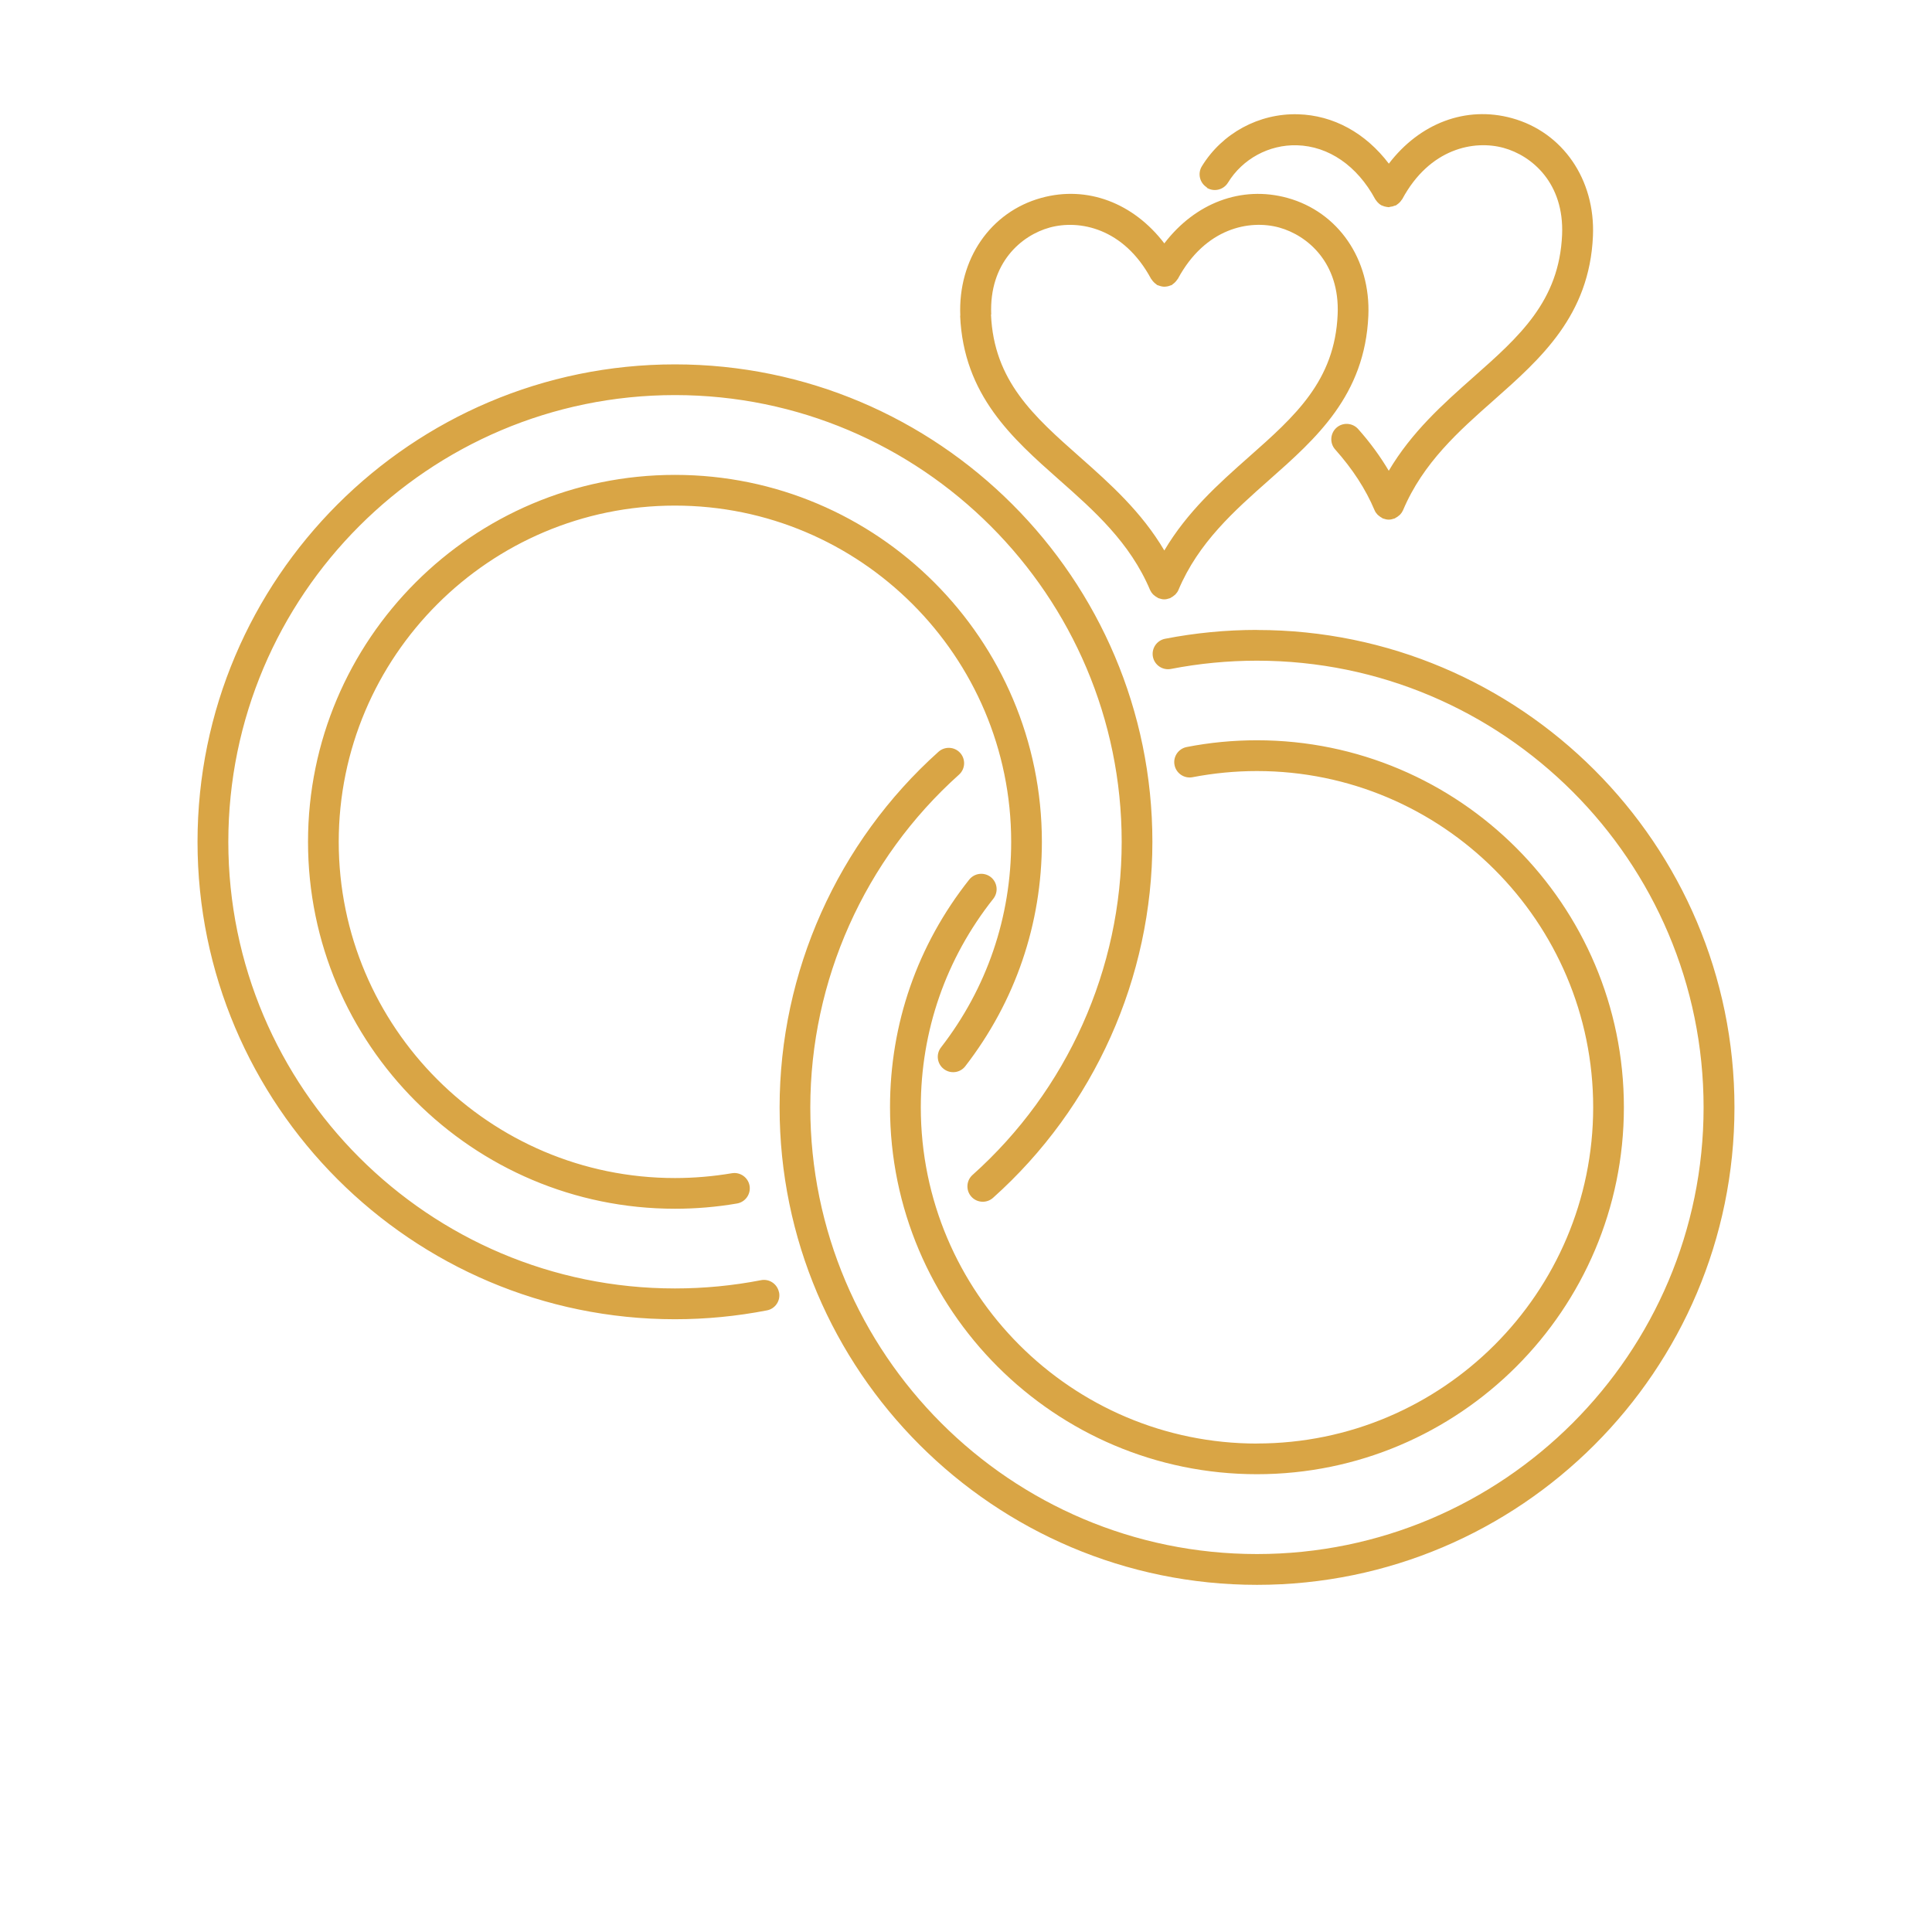
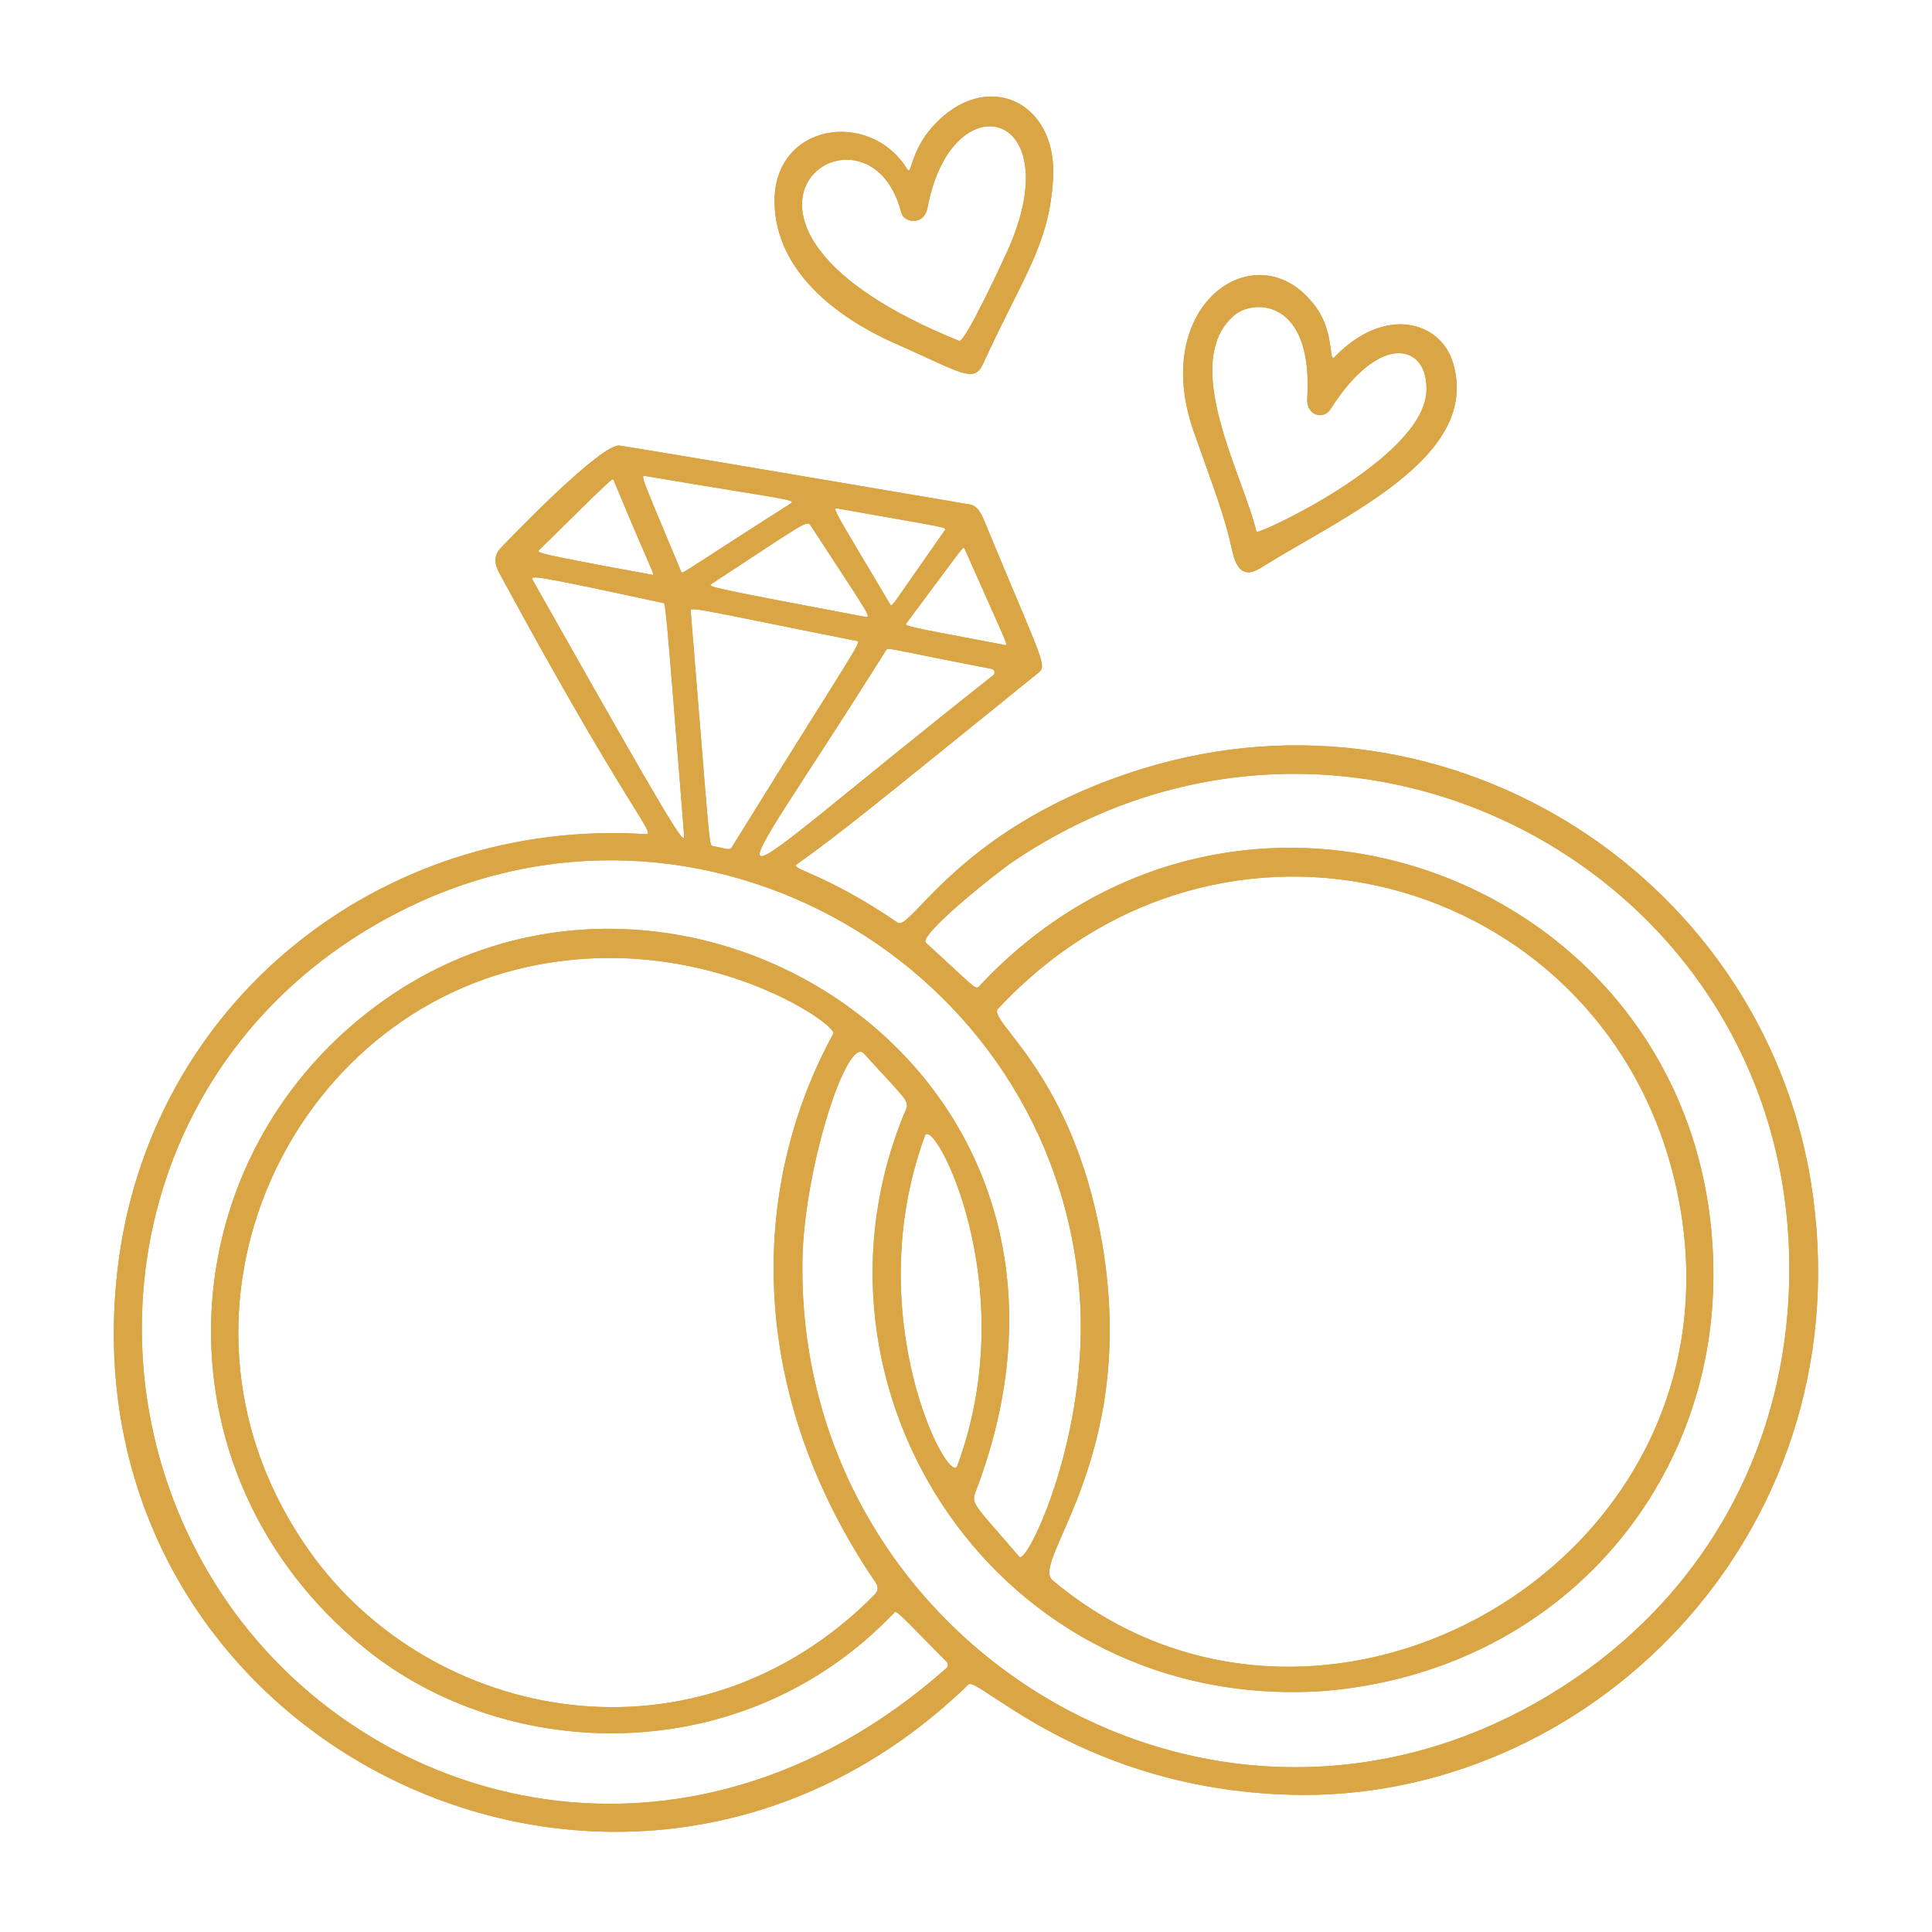
- <svg xmlns="http://www.w3.org/2000/svg" width="5000" zoomAndPan="magnify" viewBox="0 0 3750 3750" height="5000" preserveAspectRatio="xMidYMid meet" version="1.2">
-   <g id="9f5ff34b57">
-     <path style=" stroke:none;fill-rule:nonzero;fill:#d9a545;fill-opacity:1;" d="M 1512.18 2508.473 C 1515.387 2524.645 1504.75 2540.379 1488.578 2543.441 C 1430.148 2554.805 1370.117 2560.633 1310.086 2560.633 C 799.109 2560.633 383.398 2144.922 383.398 1633.945 C 383.398 1122.969 799.109 707.258 1310.086 707.258 C 1821.062 707.258 2236.773 1122.969 2236.773 1633.945 C 2236.773 1897.379 2124 2149.285 1927.445 2325.008 C 1915.203 2335.938 1896.262 2334.914 1885.336 2322.676 C 1874.406 2310.438 1875.43 2291.496 1887.668 2280.57 C 2071.547 2116.215 2177.18 1880.449 2177.18 1633.93 C 2177.18 1155.891 1788.289 766.852 1310.098 766.852 C 832.059 766.852 443.168 1155.742 443.168 1633.93 C 443.168 2111.973 832.059 2500.863 1310.098 2500.863 C 1366.34 2500.863 1422.438 2495.473 1477.078 2484.836 C 1493.25 2481.629 1508.84 2492.266 1512.047 2508.441 Z M 1310.086 981.363 C 1669.977 981.363 1962.691 1274.082 1962.691 1633.969 C 1962.691 1779.965 1915.633 1917.945 1826.461 2033.043 C 1816.406 2046.012 1818.738 2064.805 1831.852 2074.859 C 1844.82 2084.914 1863.617 2082.582 1873.668 2069.469 C 1970.855 1943.727 2022.289 1793.215 2022.289 1633.953 C 2022.289 1241.141 1702.762 921.742 1310.078 921.742 C 917.27 921.742 597.867 1241.27 597.867 1633.953 C 597.867 2026.762 917.395 2346.164 1310.078 2346.164 C 1350.438 2346.164 1390.945 2342.812 1430.578 2335.965 C 1446.75 2333.195 1457.676 2317.75 1454.91 2301.578 C 1452.141 2285.402 1436.695 2274.477 1420.523 2277.246 C 1384.242 2283.363 1347.234 2286.57 1310.082 2286.57 C 950.191 2286.57 657.477 1993.848 657.477 1633.965 C 657.477 1274.082 950.195 981.359 1310.082 981.359 Z M 2439.875 1222.648 C 2379.844 1222.648 2319.812 1228.477 2261.387 1239.844 C 2245.211 1243.047 2234.723 1258.641 2237.781 1274.812 C 2240.988 1290.984 2256.578 1301.477 2272.75 1298.414 C 2327.387 1287.781 2383.633 1282.387 2439.73 1282.387 C 2917.77 1282.387 3306.66 1671.281 3306.66 2149.469 C 3306.66 2627.512 2917.77 3016.402 2439.73 3016.402 C 1961.688 3016.402 1572.797 2627.512 1572.797 2149.469 C 1572.797 1903.375 1677.992 1667.922 1861.438 1503.578 C 1873.676 1492.652 1874.695 1473.711 1863.77 1461.473 C 1852.84 1449.23 1833.898 1448.211 1821.66 1459.141 C 1625.688 1634.855 1513.207 1886.488 1513.207 2149.492 C 1513.207 2660.469 1928.918 3076.18 2439.895 3076.18 C 2950.867 3076.18 3366.582 2660.469 3366.582 2149.492 C 3366.582 1638.516 2950.867 1222.805 2439.895 1222.805 Z M 2439.875 2801.941 C 2079.988 2801.941 1787.27 2509.223 1787.27 2149.336 C 1787.27 2000.719 1835.934 1860.695 1928.02 1744.441 C 1938.219 1731.477 1936.031 1712.824 1923.211 1702.48 C 1910.242 1692.281 1891.594 1694.465 1881.246 1707.289 C 1780.711 1834.195 1727.527 1987.039 1727.527 2149.223 C 1727.527 2542.031 2047.059 2861.434 2439.738 2861.434 C 2832.547 2861.434 3151.949 2541.902 3151.949 2149.223 C 3151.949 1756.414 2832.422 1436.863 2439.738 1436.863 C 2393.844 1436.863 2347.949 1441.234 2303.363 1449.977 C 2287.191 1453.18 2276.555 1468.77 2279.758 1484.945 C 2282.965 1501.117 2298.555 1511.609 2314.727 1508.547 C 2355.672 1500.68 2397.781 1496.602 2439.742 1496.602 C 2799.633 1496.602 3092.348 1789.32 3092.348 2149.207 C 3092.348 2509.09 2799.629 2801.812 2439.742 2801.812 Z M 1863.922 612.867 C 1859.258 503.297 1922.348 411.359 2021.133 384.109 C 2110.449 359.484 2200.059 394.02 2259.941 472.406 C 2319.828 394.016 2409.434 359.633 2498.75 384.109 C 2597.535 411.355 2660.625 503.297 2655.961 612.867 C 2649.262 767.164 2554.844 850.801 2463.34 931.668 C 2396.023 991.262 2326.23 1052.895 2287.328 1145.125 C 2286.016 1148.332 2283.977 1151.098 2281.645 1153.574 C 2281.062 1154.305 2280.332 1154.742 2279.605 1155.324 C 2277.566 1157.219 2275.234 1158.676 2272.758 1159.988 C 2272.176 1160.277 2271.883 1160.715 2271.301 1161.008 C 2270.863 1161.152 2270.426 1161.152 2270.137 1161.297 C 2266.785 1162.465 2263.434 1163.34 2259.789 1163.34 C 2256.293 1163.34 2252.797 1162.465 2249.445 1161.297 C 2249.008 1161.152 2248.57 1161.152 2248.281 1161.008 C 2247.695 1160.715 2247.406 1160.277 2246.824 1159.988 C 2244.344 1158.82 2242.16 1157.219 2239.973 1155.324 C 2239.246 1154.742 2238.516 1154.16 2237.934 1153.574 C 2235.602 1151.098 2233.711 1148.332 2232.254 1145.125 C 2193.348 1053.039 2123.703 991.262 2056.238 931.668 C 1964.883 850.801 1870.32 767.164 1863.617 612.867 Z M 1923.516 610.387 C 1929.055 739.336 2006.422 807.82 2096.031 887.082 C 2155.184 939.387 2215.652 993.445 2259.945 1068.484 C 2304.238 993.594 2364.707 939.391 2423.863 887.082 C 2513.469 807.82 2590.84 739.34 2596.375 610.387 C 2600.746 510.145 2537.949 456.961 2483.016 441.664 C 2425.461 425.781 2339.496 442.395 2286.316 541.035 C 2285.879 541.766 2285.152 542.348 2284.715 543.074 C 2283.547 544.824 2282.383 546.281 2280.926 547.738 C 2279.469 549.195 2278.012 550.508 2276.41 551.527 C 2275.68 551.965 2275.242 552.84 2274.371 553.273 C 2273.496 553.711 2272.477 553.711 2271.602 554.148 C 2269.707 555.023 2267.812 555.461 2265.773 555.898 C 2263.879 556.188 2262.129 556.48 2260.234 556.48 C 2258.344 556.48 2256.594 556.336 2254.699 555.898 C 2252.66 555.461 2250.766 554.879 2248.871 554.148 C 2247.996 553.711 2246.977 553.711 2246.102 553.273 C 2245.23 552.84 2244.793 552.109 2244.062 551.527 C 2242.316 550.359 2240.859 549.195 2239.547 547.738 C 2238.09 546.281 2236.777 544.824 2235.758 543.074 C 2235.32 542.348 2234.594 541.91 2234.156 541.035 C 2180.973 442.395 2094.859 425.93 2037.457 441.664 C 1982.379 456.816 1919.73 510.145 1923.953 610.387 Z M 2342.398 364.438 C 2356.387 373.035 2374.746 368.664 2383.488 354.531 C 2411.754 308.34 2463.188 280.512 2517.387 281.969 C 2579.02 283.719 2634.387 321.895 2669.355 386.73 C 2669.941 387.898 2670.812 388.625 2671.543 389.645 C 2672.125 390.375 2672.562 391.25 2673.145 391.832 C 2675.477 394.453 2678.098 396.785 2681.16 398.387 C 2681.305 398.387 2681.305 398.535 2681.449 398.68 C 2681.742 398.824 2682.18 398.824 2682.617 398.973 C 2685.383 400.281 2688.301 401.156 2691.359 401.594 C 2692.234 401.738 2692.961 401.887 2693.836 401.887 C 2694.418 401.887 2695 402.176 2695.586 402.176 C 2696.457 402.176 2697.332 401.594 2698.207 401.449 C 2701.414 401.156 2704.473 400.43 2707.387 399.117 C 2708.113 398.824 2708.988 398.973 2709.719 398.535 C 2710.445 398.098 2711.027 397.367 2711.758 396.93 C 2713.508 395.766 2714.965 394.602 2716.422 393.145 C 2717.879 391.688 2719.188 390.23 2720.207 388.48 C 2720.645 387.75 2721.375 387.316 2721.812 386.441 C 2774.992 287.801 2861.105 271.336 2918.512 287.07 C 2973.586 302.223 3036.238 355.547 3032.016 455.648 C 3026.477 584.594 2949.109 653.078 2859.5 732.34 C 2800.348 784.648 2739.879 838.852 2695.586 913.742 C 2679.121 886.059 2659.742 859.25 2636.137 832.73 C 2625.207 820.492 2606.266 819.324 2594.027 830.254 C 2581.789 841.18 2580.621 860.121 2591.551 872.363 C 2625.645 910.68 2650.707 949.293 2668.047 990.383 C 2669.355 993.59 2671.398 996.355 2673.727 998.836 C 2674.312 999.562 2675.039 1000 2675.77 1000.582 C 2677.809 1002.477 2680.141 1003.934 2682.469 1005.246 C 2683.055 1005.535 2683.344 1005.973 2683.93 1006.266 C 2684.363 1006.41 2684.801 1006.41 2685.094 1006.555 C 2688.445 1007.723 2691.797 1008.598 2695.438 1008.598 L 2695.73 1008.598 C 2699.227 1008.598 2702.723 1007.723 2706.074 1006.555 C 2706.512 1006.41 2706.949 1006.41 2707.242 1006.266 C 2707.824 1005.973 2708.113 1005.535 2708.699 1005.246 C 2711.176 1004.078 2713.359 1002.477 2715.547 1000.582 C 2716.273 1000 2717.004 999.418 2717.586 998.836 C 2719.918 996.355 2721.812 993.59 2723.27 990.383 C 2762.172 898.152 2831.82 836.52 2899.281 776.926 C 2990.637 696.059 3085.199 612.422 3091.902 458.125 C 3096.566 348.555 3033.477 256.617 2934.691 229.367 C 2845.23 204.746 2755.617 239.277 2695.738 317.664 C 2650.57 258.215 2588.352 223.688 2519.289 221.793 C 2443.668 219.754 2372.273 258.363 2332.785 322.766 C 2324.191 336.754 2328.562 355.109 2342.695 363.855 Z M 2342.398 364.438 " />
+ <svg xmlns="http://www.w3.org/2000/svg" width="700" zoomAndPan="magnify" viewBox="0 0 525 525" height="700" preserveAspectRatio="xMidYMid meet" version="1.0">
+   <defs>
+     <clipPath id="3db1a2d76b">
+       <path d="M 30.934 121 L 494.301 121 L 494.301 498 L 30.934 498 Z M 30.934 121 " clip-rule="nonzero" />
+     </clipPath>
+     <clipPath id="61c1444326">
+       <path d="M 30.934 121 L 494.301 121 L 494.301 498 L 30.934 498 Z M 30.934 121 " clip-rule="nonzero" />
+     </clipPath>
+   </defs>
+   <path fill="#d9a545" d="M 253.422 34.414 C 247.277 41.266 247.734 47.941 246.543 45.98 C 236.395 29.465 209.871 33.414 210.48 55.391 C 210.98 73.633 227.102 86.223 243.414 93.406 C 261.113 101.215 264.664 104.297 267.113 98.93 C 278.012 75.082 285.199 66.5 286.172 48.375 C 287.324 27.371 267.766 18.383 253.422 34.414 Z M 273.953 67.766 C 273.082 69.73 262.246 93.258 260.645 92.629 C 180.672 60.328 235.824 21.93 244.961 57.895 C 245.625 60.449 251.094 61.594 252.078 56.324 C 258.574 21.773 290.801 29.684 273.953 67.762 Z M 273.953 67.766 " fill-opacity="1" fill-rule="nonzero" />
+   <path fill="#d9a545" d="M 394.84 98.586 C 391.477 87.309 376.352 82.859 362.691 96.988 C 360.941 98.812 362.797 90.695 357.645 83.527 C 342.242 62.176 312.086 82.203 324.355 117.188 C 329.918 133.012 332.691 139.852 334.812 149.492 C 335.77 153.902 337.598 157.43 342.457 154.387 C 365.363 140.062 402.496 124.258 394.844 98.586 Z M 387.609 106.473 C 386.625 124.699 341.672 145.527 341.422 144.488 C 337.863 129.211 320.473 98.516 335.363 85.711 C 340.73 81.113 356.922 81.219 355.227 108.34 C 354.945 112.91 359.625 114.199 361.543 111.203 C 375.156 89.742 388.305 93.605 387.609 106.473 Z M 387.609 106.473 " fill-opacity="1" fill-rule="nonzero" />
+   <g clip-path="url(#3db1a2d76b)">
+     <path fill="#d9a545" d="M 492.688 325.203 C 481.258 239.734 394.945 182.902 310.535 208.879 C 260.801 224.188 247.582 253.281 243.91 250.703 C 224.094 237.18 214.559 236.227 216.531 234.863 C 228.938 225.98 236.055 220.113 282.004 182.953 C 284.68 180.773 283.758 180.867 267.281 141.086 C 266.27 138.672 265.082 137.355 263.711 137.109 C 209.742 127.934 177.977 122.59 168.414 121.082 C 163.555 120.301 138.977 145.84 135.984 149.012 C 134.309 150.766 134.191 152.965 135.625 155.609 C 170.293 219.68 178.551 226.918 175.52 226.672 C 103.703 222.094 40.223 272.344 31.914 345.207 C 17.211 474.004 169.789 548.41 263.148 457.754 C 265.66 455.238 293.918 486.078 350.535 487.703 C 431.137 490.086 505.105 417.895 492.684 325.203 Z M 269.887 183.492 C 187.852 248.293 193.516 252.02 240.766 176.715 C 241.332 175.816 240.891 176.25 269.465 181.766 C 270.281 181.926 270.535 182.98 269.887 183.492 Z M 198.812 230.289 C 198.348 231.039 197.883 230.766 193.699 229.895 C 192.574 229.66 192.957 229.941 187.727 166.453 C 187.582 164.656 186.02 164.855 232.445 174.098 C 234.375 174.48 235.309 171.461 198.812 230.293 Z M 262.164 149.219 C 273.883 175.73 274.18 175.477 272.957 175.246 C 245.047 169.988 245.742 170.133 246.352 169.312 C 262.141 148.195 261.715 148.199 262.164 149.219 Z M 227.586 138.176 C 257.926 143.586 257.367 143.195 256.695 144.156 C 241.969 165.102 242.445 165.152 241.852 164.152 C 226.605 138.453 225.996 137.891 227.586 138.176 Z M 220.352 142.918 C 235.812 166.625 237.035 167.984 235.129 167.625 C 192.891 159.656 192.211 159.418 193.301 158.703 C 219.473 141.547 219.273 141.262 220.352 142.918 Z M 175.391 129.355 C 214.852 136.016 216.578 135.723 214.715 136.91 C 183.52 156.781 185.441 156.164 185.055 155.238 C 174.273 129.359 173.93 129.109 175.391 129.355 Z M 146.543 149.438 C 167.41 128.883 166.461 129.797 166.777 130.555 C 177.754 156.992 178.168 156.359 177.145 156.172 C 144.785 150.246 145.793 150.172 146.543 149.438 Z M 144.789 157.668 C 144.02 156.309 144.039 156.023 180.277 163.883 C 180.863 164.012 180.887 163.84 185.902 227.02 C 186.156 230.25 182.648 224.73 144.789 157.672 Z M 257.18 453.305 C 185.664 516.629 95.977 491.598 57.828 429.336 C 20.531 368.469 37.254 283.977 108.703 247.664 C 190.031 206.301 286.293 262.141 293.355 351.512 C 296.367 389.508 279.047 425.426 276.992 423.035 C 265.281 409.398 263.824 408.715 265.016 405.609 C 309.012 291.293 185.789 214.988 104.906 271.414 C 45.023 313.207 40.062 400.059 99.27 448 C 138.074 479.41 202.391 480.93 242.898 438.324 C 243.637 437.52 243.332 437.488 257.242 451.582 C 257.719 452.062 257.691 452.859 257.18 453.305 Z M 298.379 331.992 C 289.656 290.438 268.277 277.27 271.18 274.148 C 331.727 209.164 433.375 237.297 454.465 318.391 C 481.172 421.137 360.418 491.922 286.008 429.414 C 279.602 424.074 311.434 394.133 298.383 331.992 Z M 260.145 398.312 C 257.906 404.387 233.293 357.691 251.34 308.652 C 253.488 302.824 278.281 349.137 260.145 398.312 Z M 226.449 280.887 C 203.262 323.258 203.055 378.922 238.059 430.207 C 238.695 431.152 238.582 432.418 237.777 433.223 C 189.473 482.199 117.105 468.324 83.941 421.297 C 39.887 358.902 76.793 277.379 143.168 262.773 C 190.566 252.332 227.715 278.492 226.449 280.887 Z M 418.25 462.215 C 326.836 514.648 216.477 445.809 218.051 342.629 C 218.438 317.367 230.23 281.266 234.77 286.281 C 246.195 298.906 247.199 299.086 246.16 301.531 C 214.059 377.379 271.008 465.688 360.059 459.492 C 422.797 454.09 464.48 405.305 465.57 348.918 C 467.656 241.121 338.812 190.098 266.164 267.922 C 265.035 269.148 265.285 268.629 251.602 256.188 C 249.445 254.227 270.359 237.477 275.25 234.164 C 364.91 173.434 484.363 235.492 486.199 342.195 C 487.082 392.918 462.207 436.996 418.242 462.215 Z M 418.25 462.215 " fill-opacity="1" fill-rule="nonzero" />
+   </g>
+   <path fill="#d9a545" d="M 253.422 34.414 C 247.277 41.266 247.734 47.941 246.543 45.98 C 236.395 29.465 209.871 33.414 210.48 55.391 C 210.98 73.633 227.102 86.223 243.414 93.406 C 261.113 101.215 264.664 104.297 267.113 98.93 C 278.012 75.082 285.199 66.5 286.172 48.375 C 287.324 27.371 267.766 18.383 253.422 34.414 Z M 273.953 67.766 C 273.082 69.73 262.246 93.258 260.645 92.629 C 180.672 60.328 235.824 21.93 244.961 57.895 C 245.625 60.449 251.094 61.594 252.078 56.324 C 258.574 21.773 290.801 29.684 273.953 67.762 Z M 273.953 67.766 " fill-opacity="1" fill-rule="nonzero" />
+   <path fill="#d9a545" d="M 394.84 98.586 C 391.477 87.309 376.352 82.859 362.691 96.988 C 360.941 98.812 362.797 90.695 357.645 83.527 C 342.242 62.176 312.086 82.203 324.355 117.188 C 329.918 133.012 332.691 139.852 334.812 149.492 C 335.77 153.902 337.598 157.43 342.457 154.387 C 365.363 140.062 402.496 124.258 394.844 98.586 Z M 387.609 106.473 C 386.625 124.699 341.672 145.527 341.422 144.488 C 337.863 129.211 320.473 98.516 335.363 85.711 C 340.73 81.113 356.922 81.219 355.227 108.34 C 354.945 112.91 359.625 114.199 361.543 111.203 C 375.156 89.742 388.305 93.605 387.609 106.473 Z M 387.609 106.473 " fill-opacity="1" fill-rule="nonzero" />
+   <g clip-path="url(#61c1444326)">
+     <path fill="#d9a545" d="M 492.688 325.203 C 481.258 239.734 394.945 182.902 310.535 208.879 C 260.801 224.188 247.582 253.281 243.91 250.703 C 224.094 237.18 214.559 236.227 216.531 234.863 C 228.938 225.98 236.055 220.113 282.004 182.953 C 284.68 180.773 283.758 180.867 267.281 141.086 C 266.27 138.672 265.082 137.355 263.711 137.109 C 209.742 127.934 177.977 122.59 168.414 121.082 C 163.555 120.301 138.977 145.84 135.984 149.012 C 134.309 150.766 134.191 152.965 135.625 155.609 C 170.293 219.68 178.551 226.918 175.52 226.672 C 103.703 222.094 40.223 272.344 31.914 345.207 C 17.211 474.004 169.789 548.41 263.148 457.754 C 265.66 455.238 293.918 486.078 350.535 487.703 C 431.137 490.086 505.105 417.895 492.684 325.203 Z M 269.887 183.492 C 187.852 248.293 193.516 252.02 240.766 176.715 C 241.332 175.816 240.891 176.25 269.465 181.766 C 270.281 181.926 270.535 182.98 269.887 183.492 Z M 198.812 230.289 C 198.348 231.039 197.883 230.766 193.699 229.895 C 192.574 229.66 192.957 229.941 187.727 166.453 C 187.582 164.656 186.02 164.855 232.445 174.098 C 234.375 174.48 235.309 171.461 198.812 230.293 Z M 262.164 149.219 C 273.883 175.73 274.18 175.477 272.957 175.246 C 245.047 169.988 245.742 170.133 246.352 169.312 C 262.141 148.195 261.715 148.199 262.164 149.219 Z M 227.586 138.176 C 257.926 143.586 257.367 143.195 256.695 144.156 C 241.969 165.102 242.445 165.152 241.852 164.152 C 226.605 138.453 225.996 137.891 227.586 138.176 Z M 220.352 142.918 C 235.812 166.625 237.035 167.984 235.129 167.625 C 192.891 159.656 192.211 159.418 193.301 158.703 C 219.473 141.547 219.273 141.262 220.352 142.918 Z M 175.391 129.355 C 214.852 136.016 216.578 135.723 214.715 136.91 C 183.52 156.781 185.441 156.164 185.055 155.238 C 174.273 129.359 173.93 129.109 175.391 129.355 Z M 146.543 149.438 C 167.41 128.883 166.461 129.797 166.777 130.555 C 177.754 156.992 178.168 156.359 177.145 156.172 C 144.785 150.246 145.793 150.172 146.543 149.438 Z M 144.789 157.668 C 144.02 156.309 144.039 156.023 180.277 163.883 C 180.863 164.012 180.887 163.84 185.902 227.02 C 186.156 230.25 182.648 224.73 144.789 157.672 Z M 257.18 453.305 C 185.664 516.629 95.977 491.598 57.828 429.336 C 20.531 368.469 37.254 283.977 108.703 247.664 C 190.031 206.301 286.293 262.141 293.355 351.512 C 296.367 389.508 279.047 425.426 276.992 423.035 C 265.281 409.398 263.824 408.715 265.016 405.609 C 309.012 291.293 185.789 214.988 104.906 271.414 C 45.023 313.207 40.062 400.059 99.27 448 C 138.074 479.41 202.391 480.93 242.898 438.324 C 243.637 437.52 243.332 437.488 257.242 451.582 C 257.719 452.062 257.691 452.859 257.18 453.305 Z M 298.379 331.992 C 289.656 290.438 268.277 277.27 271.18 274.148 C 331.727 209.164 433.375 237.297 454.465 318.391 C 481.172 421.137 360.418 491.922 286.008 429.414 C 279.602 424.074 311.434 394.133 298.383 331.992 Z M 260.145 398.312 C 257.906 404.387 233.293 357.691 251.34 308.652 C 253.488 302.824 278.281 349.137 260.145 398.312 Z M 226.449 280.887 C 203.262 323.258 203.055 378.922 238.059 430.207 C 238.695 431.152 238.582 432.418 237.777 433.223 C 189.473 482.199 117.105 468.324 83.941 421.297 C 39.887 358.902 76.793 277.379 143.168 262.773 C 190.566 252.332 227.715 278.492 226.449 280.887 Z M 418.25 462.215 C 326.836 514.648 216.477 445.809 218.051 342.629 C 218.438 317.367 230.23 281.266 234.77 286.281 C 246.195 298.906 247.199 299.086 246.16 301.531 C 214.059 377.379 271.008 465.688 360.059 459.492 C 422.797 454.09 464.48 405.305 465.57 348.918 C 467.656 241.121 338.812 190.098 266.164 267.922 C 265.035 269.148 265.285 268.629 251.602 256.188 C 249.445 254.227 270.359 237.477 275.25 234.164 C 364.91 173.434 484.363 235.492 486.199 342.195 C 487.082 392.918 462.207 436.996 418.242 462.215 Z M 418.25 462.215 " fill-opacity="1" fill-rule="nonzero" />
  </g>
</svg>
